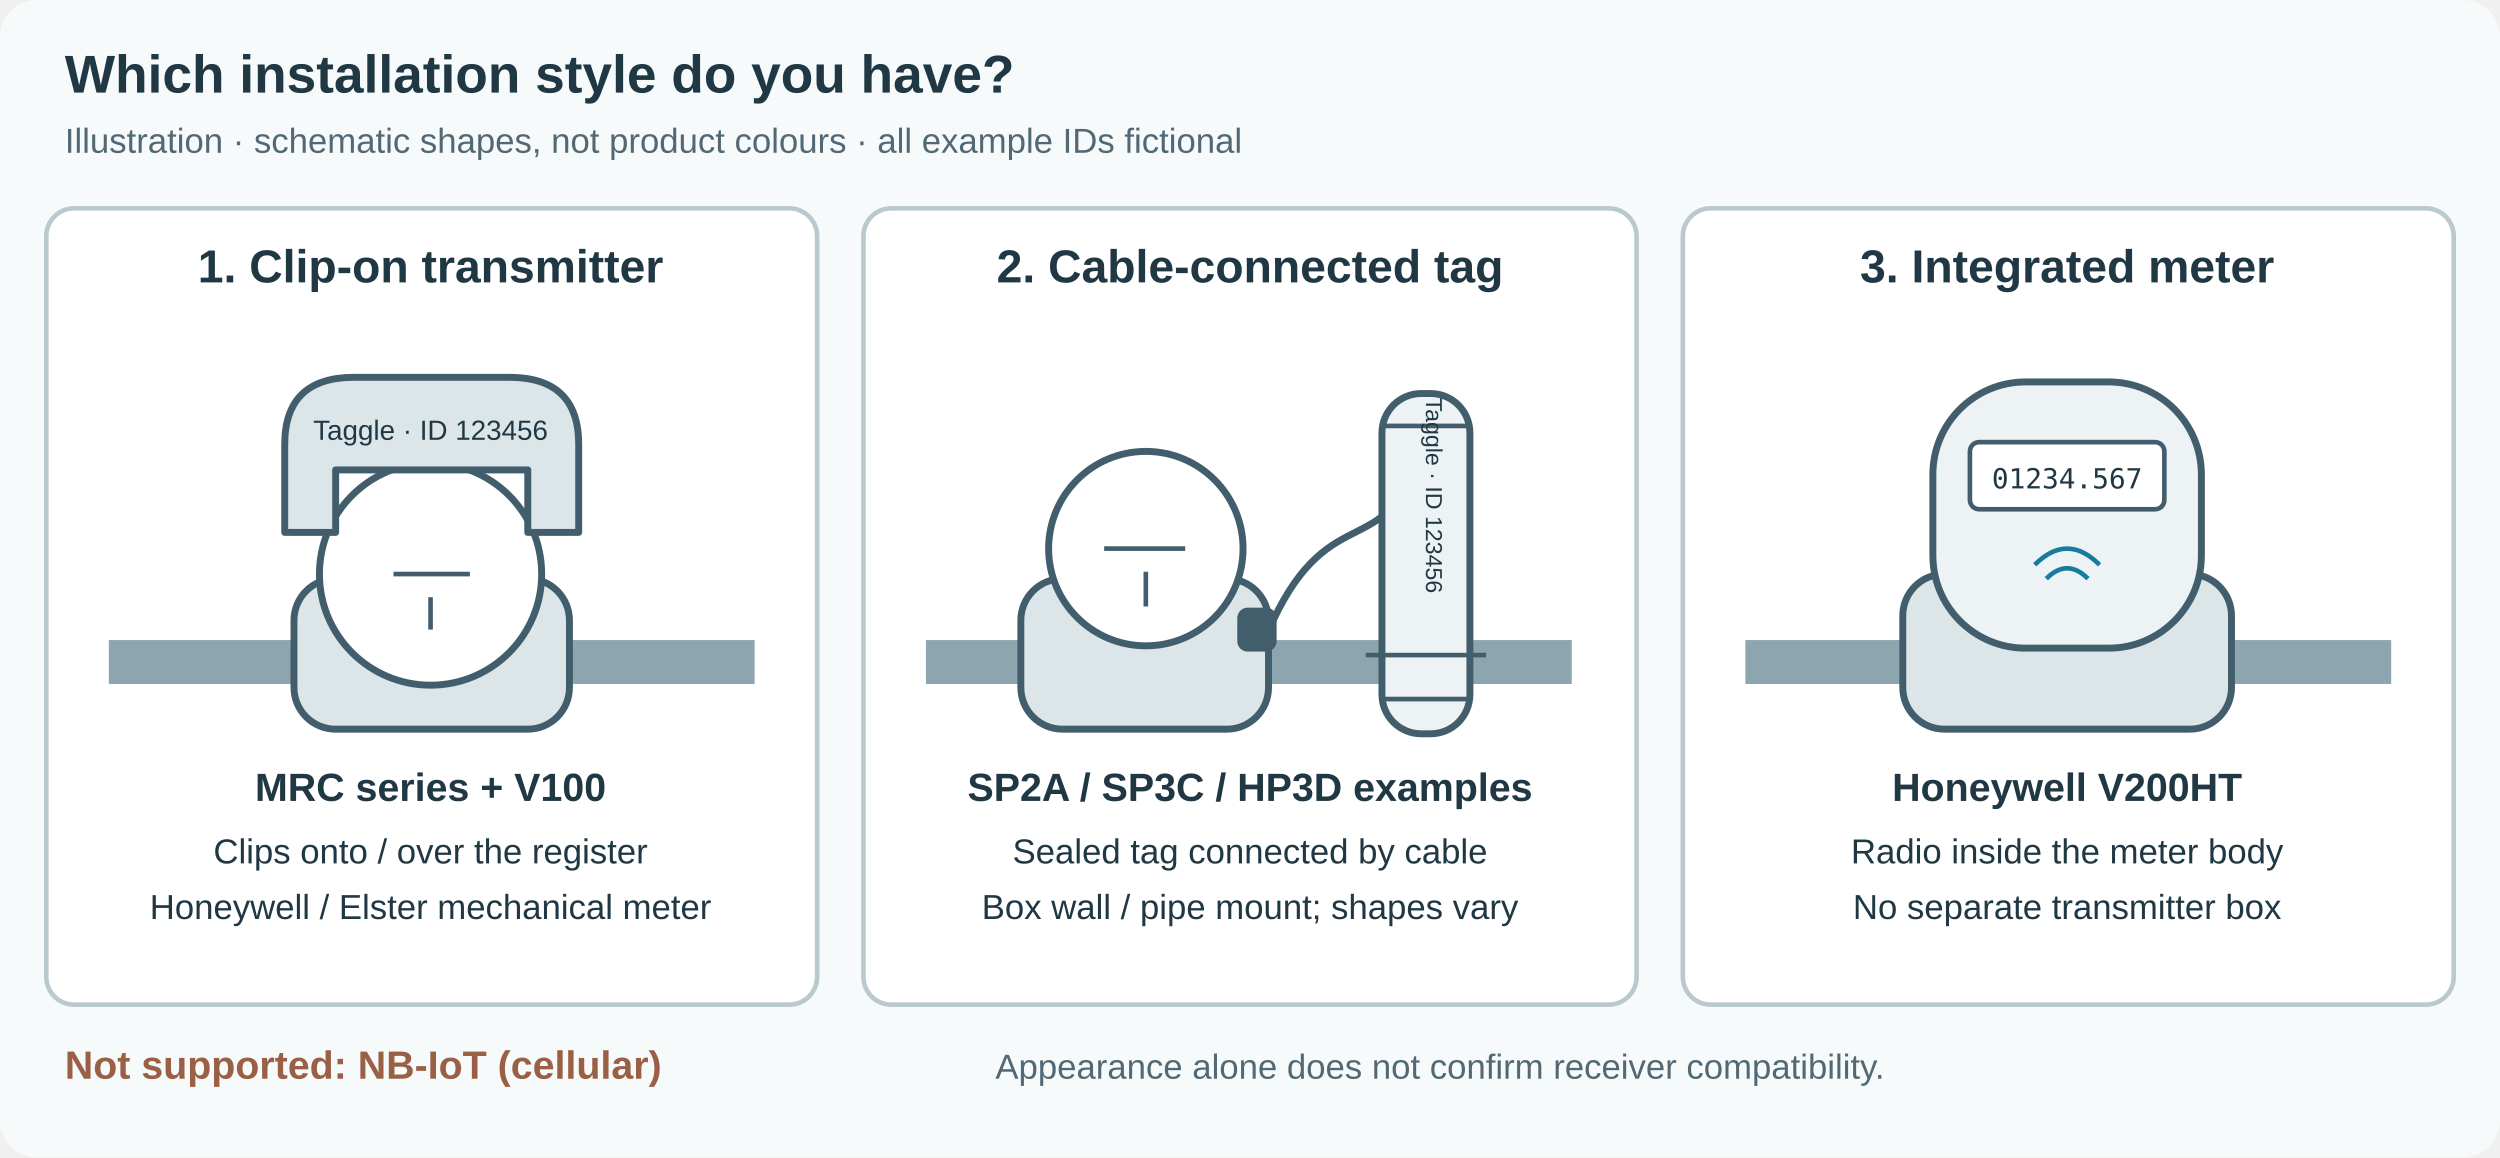
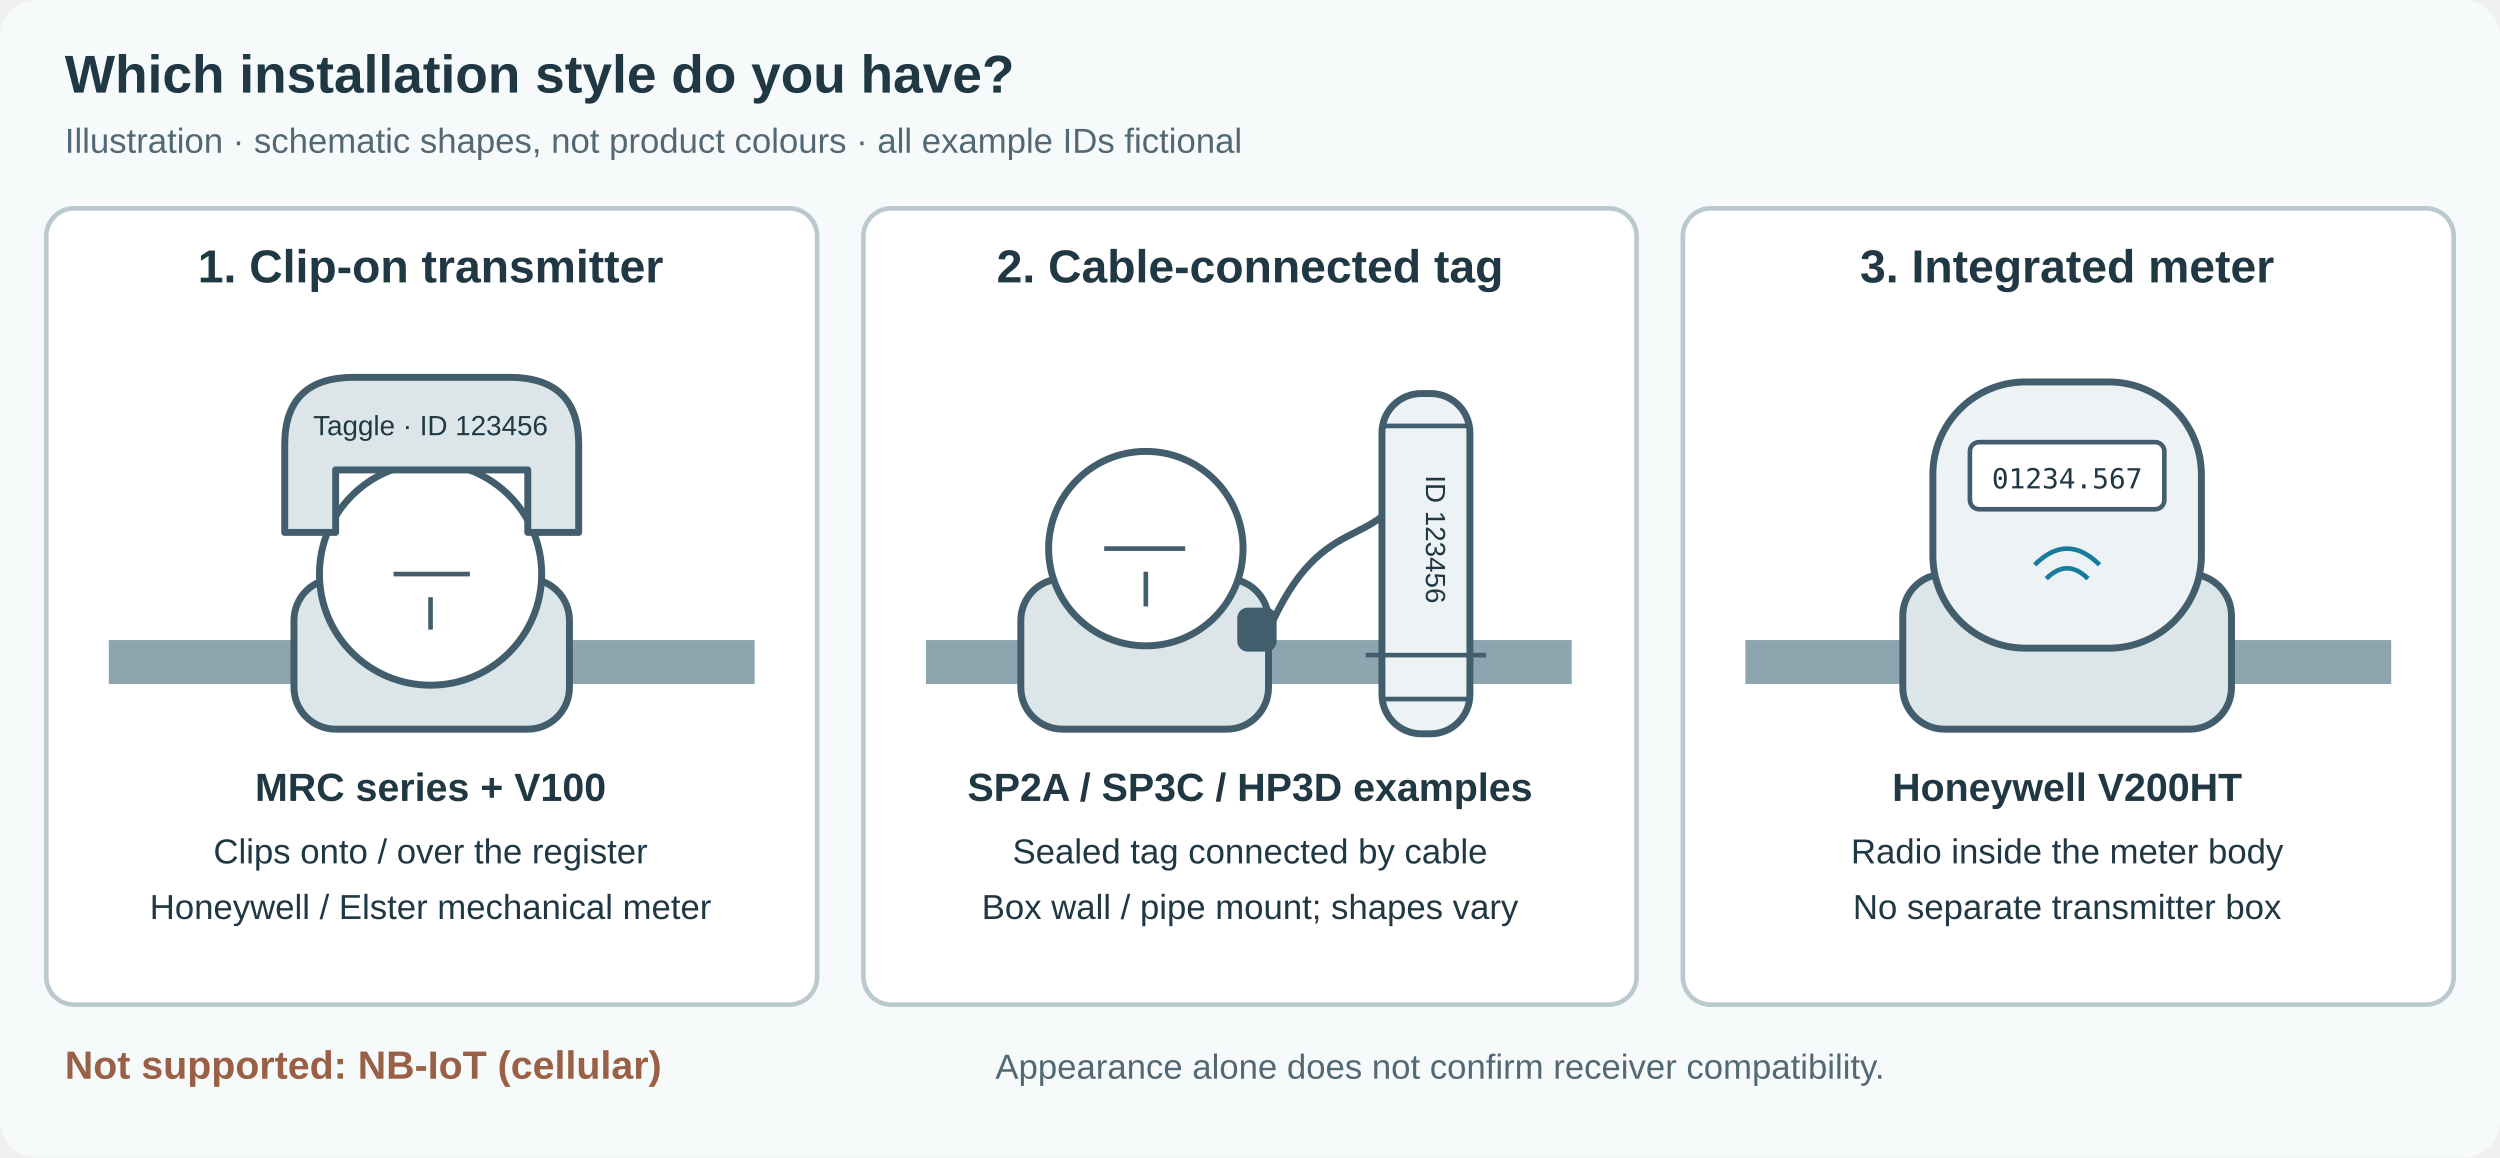
<svg xmlns="http://www.w3.org/2000/svg" width="1080" height="500" viewBox="0 0 1080 500" role="img" aria-labelledby="title desc">
  <rect width="1080" height="500" rx="16" fill="#f7fafb" />
  <g font-family="Arial, sans-serif" fill="#203744" text-anchor="middle">
    <text x="28" y="40" text-anchor="start" font-size="23" font-weight="700">Which installation style do you have?</text>
    <text x="28" y="66" text-anchor="start" font-size="15" fill="#526975">Illustration · schematic shapes, not product colours · all example IDs fictional</text>
    <g fill="#fff" stroke="#bac9ce" stroke-width="2">
      <rect x="20" y="90" width="333" height="344" rx="12" />
      <rect x="373" y="90" width="334" height="344" rx="12" />
      <rect x="727" y="90" width="333" height="344" rx="12" />
    </g>
    <text x="186" y="122" font-size="20" font-weight="700">1. Clip-on transmitter</text>
    <text x="540" y="122" font-size="20" font-weight="700">2. Cable-connected tag</text>
    <text x="893" y="122" font-size="20" font-weight="700">3. Integrated meter</text>
    <g stroke="#425e6c" stroke-width="3" stroke-linejoin="round">
      <path d="M47 286H326M400 286H679M754 286H1033" fill="none" stroke="#8ca5af" stroke-width="19" />
      <rect x="127" y="250" width="119" height="65" rx="18" fill="#dce6e9" />
      <circle cx="186" cy="248" r="48" fill="#fff" />
      <path d="M123 230V192Q123 163 153 163H220Q250 163 250 192V230H228V203H145V230Z" fill="#dce6e9" />
      <path d="M170 248H203M186 258V272" fill="none" stroke-width="2" />
      <rect x="441" y="250" width="107" height="65" rx="18" fill="#dce6e9" />
      <circle cx="495" cy="237" r="42" fill="#fff" />
      <path d="M477 237H512M495 247V262" fill="none" stroke-width="2" />
      <rect x="536" y="264" width="14" height="16" rx="3" fill="#425e6c" />
      <path d="M550 268C575 215 600 243 612 196" fill="none" />
      <rect x="597" y="170" width="38" height="147" rx="17" fill="#edf3f5" />
      <path d="M597 184H635M597 302H635M590 283H642" fill="none" stroke-width="2" />
      <rect x="822" y="248" width="142" height="67" rx="18" fill="#dce6e9" />
      <rect x="835" y="165" width="116" height="115" rx="40" fill="#edf3f5" />
      <rect x="851" y="191" width="84" height="29" rx="4" fill="#fff" stroke-width="2" />
      <path d="M879 244Q893 230 907 244M884 250Q893 241 902 250" fill="none" stroke="#167b9c" stroke-width="2" />
    </g>
-     <text x="186" y="190" font-size="12">Taggle · ID 123456</text>
-     <text x="616" y="214" font-size="10" transform="rotate(90 616 214)">Taggle · ID 123456</text>
+     <text x="186" y="188" font-size="12">Taggle · ID 123456</text>
+     <text x="616" y="233" font-size="12" transform="rotate(90 616 233)">ID 123456</text>
    <text x="893" y="211" font-size="12" font-family="monospace">01234.567</text>
    <text x="186" y="346" font-size="17" font-weight="700">MRC series + V100</text>
    <text x="186" y="373" font-size="15">Clips onto / over the register</text>
    <text x="186" y="397" font-size="15">Honeywell / Elster mechanical meter</text>
    <text x="540" y="346" font-size="17" font-weight="700">SP2A / SP3C / HP3D examples</text>
    <text x="540" y="373" font-size="15">Sealed tag connected by cable</text>
    <text x="540" y="397" font-size="15">Box wall / pipe mount; shapes vary</text>
    <text x="893" y="346" font-size="17" font-weight="700">Honeywell V200HT</text>
    <text x="893" y="373" font-size="15">Radio inside the meter body</text>
    <text x="893" y="397" font-size="15">No separate transmitter box</text>
    <text x="28" y="466" text-anchor="start" font-size="17" font-weight="700" fill="#9a6045">Not supported: NB-IoT (cellular)</text>
    <text x="430" y="466" text-anchor="start" font-size="15" fill="#526975">Appearance alone does not confirm receiver compatibility.</text>
  </g>
</svg>
